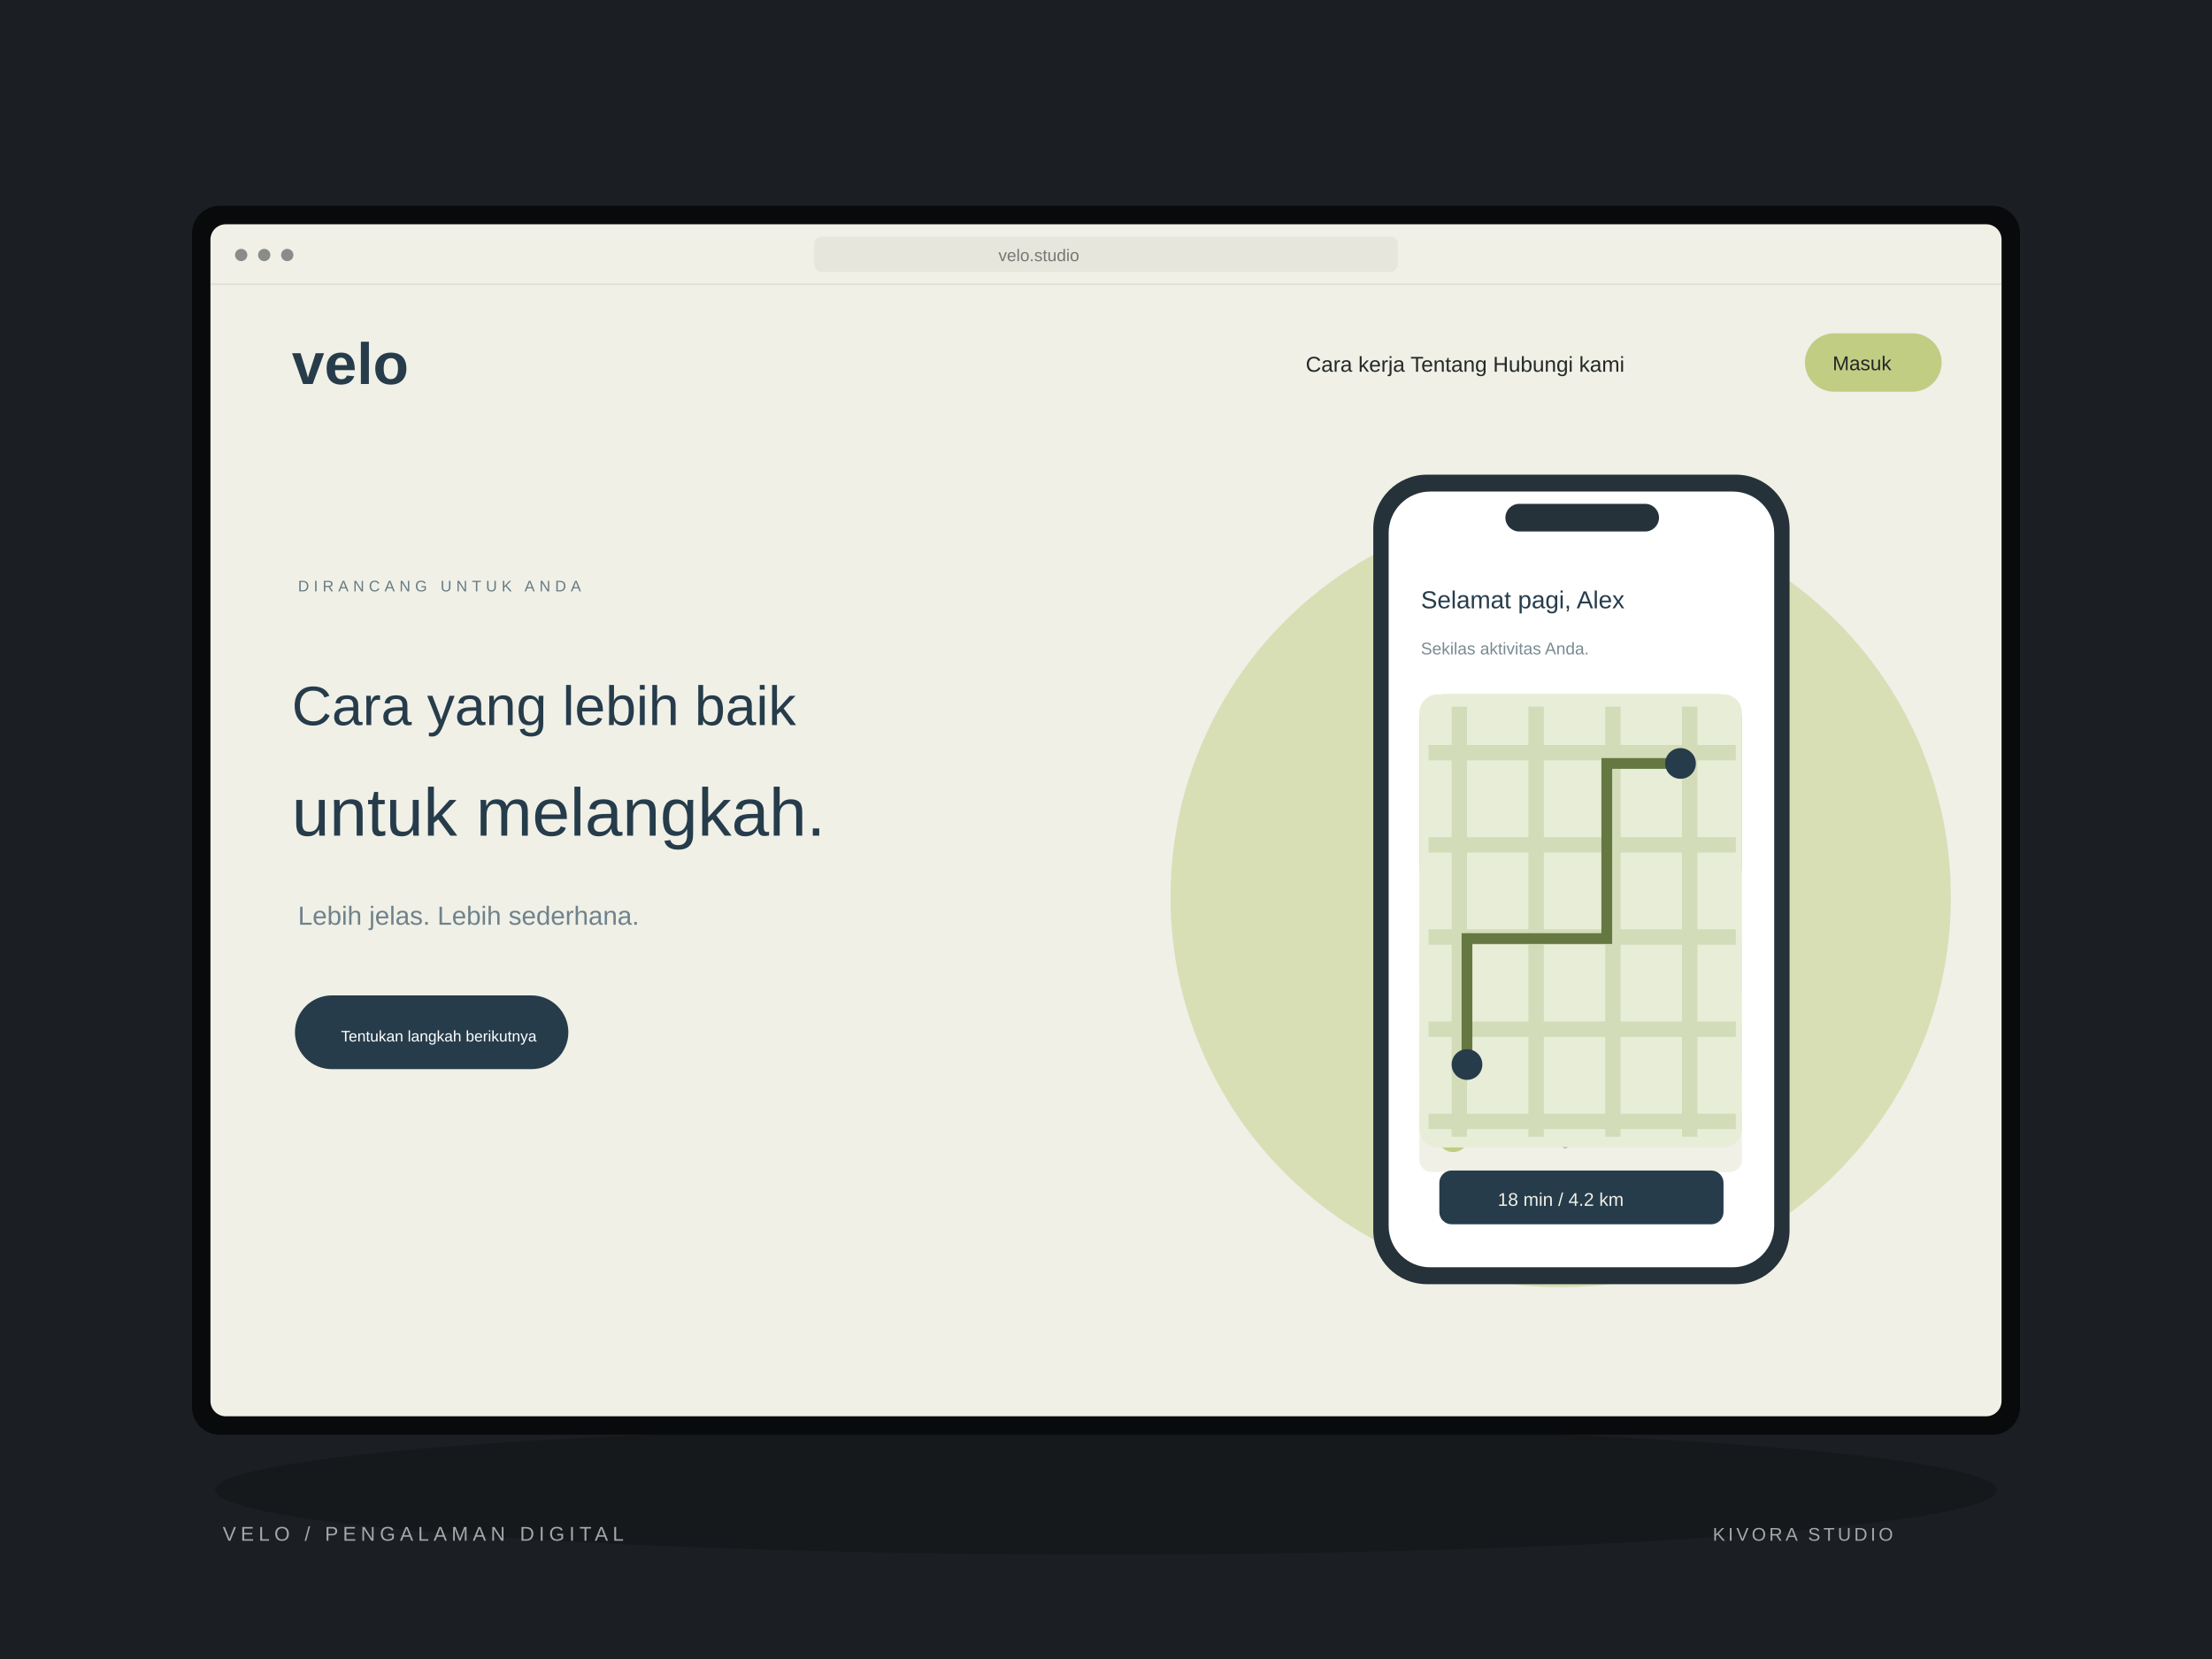
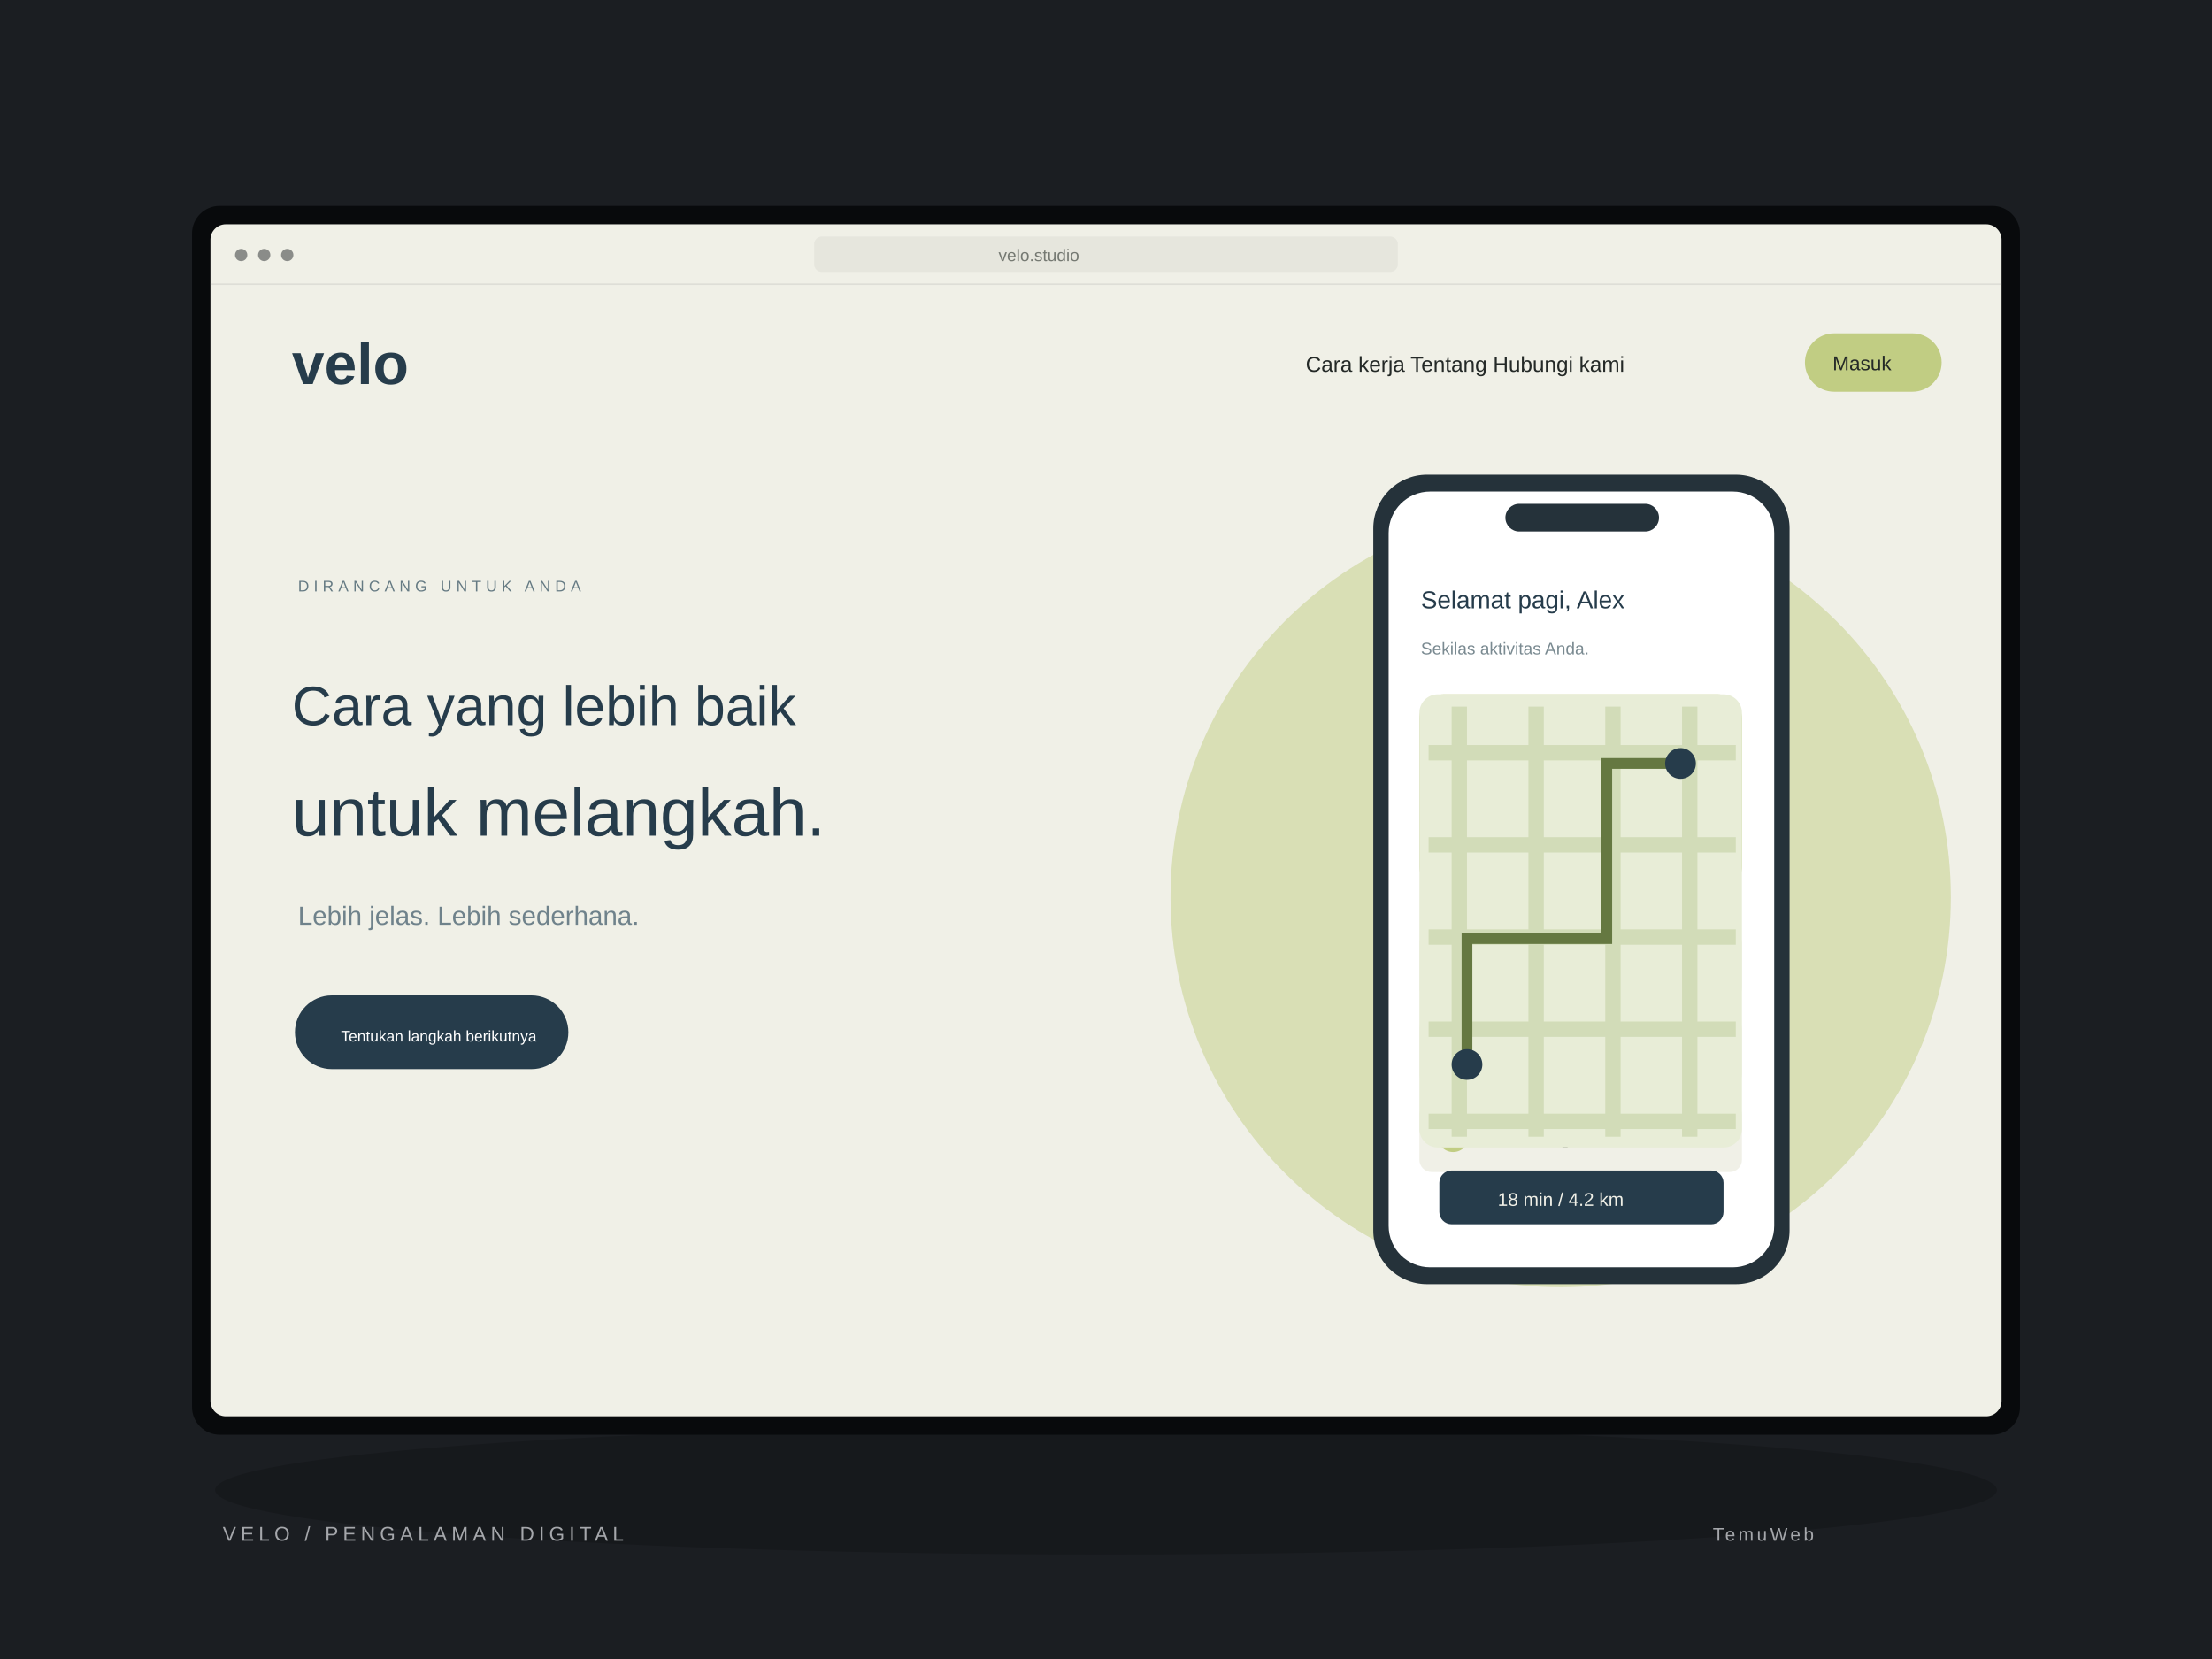
<svg xmlns="http://www.w3.org/2000/svg" width="1440" height="1080" viewBox="0 0 1440 1080">
  <rect width="1440" height="1080" fill="#1b1e22" />
  <ellipse cx="720" cy="970" rx="580" ry="42" fill="#000" opacity=".17" />
  <rect x="125" y="134" width="1190" height="800" rx="18" fill="#080a0c" />
  <rect x="137" y="146" width="1166" height="776" rx="10" fill="#f0f0e7" />
  <path d="M137 185h1166" stroke="#aaa" stroke-opacity=".25" />
  <circle cx="157" cy="166" r="4" fill="#8a8c89" />
  <circle cx="172" cy="166" r="4" fill="#8a8c89" />
  <circle cx="187" cy="166" r="4" fill="#8a8c89" />
  <rect x="530" y="154" width="380" height="23" rx="5" fill="#000" opacity=".045" />
  <text x="650" y="170" font-family="Arial,Helvetica,sans-serif" font-size="11" fill="#757972">velo.studio</text>
  <text x="190" y="250" font-family="Arial,Helvetica,sans-serif" font-size="38" fill="#263c4b" font-weight="bold">velo</text>
  <text x="850" y="242" font-family="Arial,Helvetica,sans-serif" font-size="14" fill="#242927">Cara kerja     Tentang     Hubungi kami</text>
  <rect x="1175" y="217" width="89" height="38" rx="19" fill="#c1cd83" />
  <text x="1193" y="241" font-family="Arial,Helvetica,sans-serif" font-size="13" fill="#242927">Masuk</text>
  <circle cx="1016" cy="584" r="254" fill="#c1cd83" opacity=".5" />
  <text x="194" y="385" font-family="Arial,Helvetica,sans-serif" font-size="10" fill="#657a83" letter-spacing="3">DIRANCANG UNTUK ANDA</text>
  <text x="190" y="472" font-family="Arial,Helvetica,sans-serif" font-size="36" fill="#263c4b">Cara yang lebih baik</text>
  <text x="190" y="544" font-family="Arial,Helvetica,sans-serif" font-size="44" fill="#263c4b">untuk melangkah.</text>
  <text x="194" y="602" font-family="Arial,Helvetica,sans-serif" font-size="17" fill="#6f828b">Lebih jelas. Lebih sederhana.</text>
  <rect x="192" y="648" width="178" height="48" rx="24" fill="#263c4b" />
  <text x="222" y="678" font-family="Arial,Helvetica,sans-serif" font-size="10" fill="#fff">Tentukan langkah berikutnya</text>
  <rect x="894" y="309" width="271" height="527" rx="35" fill="#25323a" />
  <rect x="904" y="320" width="251" height="505" rx="27" fill="#fff" />
  <rect x="980" y="328" width="100" height="18" rx="9" fill="#25323a" />
  <text x="925" y="396" font-family="Arial,Helvetica,sans-serif" font-size="16" fill="#263c4b">Selamat pagi, Alex</text>
  <text x="925" y="426" font-family="Arial,Helvetica,sans-serif" font-size="11" fill="#7a8a91">Sekilas aktivitas Anda.</text>
  <rect x="924" y="452" width="210" height="128" rx="16" fill="#c1cd83" />
  <text x="943" y="483" font-family="Arial,Helvetica,sans-serif" font-size="9" fill="#242927">Langkah berikutnya</text>
  <text x="942" y="524" font-family="Arial,Helvetica,sans-serif" font-size="12" fill="#242927">Keseharian yang lebih terarah</text>
  <text x="942" y="553" font-family="Arial,Helvetica,sans-serif" font-size="10" fill="#242927">Seluruh detail, dalam satu tempat.</text>
  <rect x="924" y="606" width="210" height="45" rx="8" fill="#f0f0e7" />
  <circle cx="946" cy="628" r="10" fill="#c1cd83" />
  <text x="967" y="633" font-family="Arial,Helvetica,sans-serif" font-size="11" fill="#242927">Ringkasan</text>
  <rect x="924" y="662" width="210" height="45" rx="8" fill="#f0f0e7" />
  <circle cx="946" cy="684" r="10" fill="#c1cd83" />
  <text x="967" y="689" font-family="Arial,Helvetica,sans-serif" font-size="11" fill="#242927">Aktivitas Anda</text>
  <rect x="924" y="718" width="210" height="45" rx="8" fill="#f0f0e7" />
  <circle cx="946" cy="740" r="10" fill="#c1cd83" />
  <text x="967" y="745" font-family="Arial,Helvetica,sans-serif" font-size="11" fill="#242927">Mendatang</text>
  <rect x="924" y="452" width="210" height="295" rx="12" fill="#e8edd7" />
  <path d="M950 460v280M1000 460v280M1050 460v280M1100 460v280M930 490h200M930 550h200M930 610h200M930 670h200M930 730h200" stroke="#d2dcb8" stroke-width="10" />
  <path d="M955 693v-82h91v-114h48" fill="none" stroke="#657841" stroke-width="7" />
  <circle cx="955" cy="693" r="10" fill="#263c4b" />
  <circle cx="1094" cy="497" r="10" fill="#263c4b" />
  <rect x="937" y="762" width="185" height="35" rx="8" fill="#263c4b" />
  <text x="975" y="785" font-family="Arial,Helvetica,sans-serif" font-size="12" fill="#f0f0e7">18 min / 4.2 km</text>
  <text x="145" y="1003" font-family="Arial,Helvetica,sans-serif" font-size="13" fill="#a5a7ab" letter-spacing="3">VELO / PENGALAMAN DIGITAL</text>
-   <text x="1115" y="1003" font-family="Arial,Helvetica,sans-serif" font-size="12" fill="#a5a7ab" letter-spacing="2">KIVORA STUDIO</text>
+   <text x="1115" y="1003" font-family="Arial,Helvetica,sans-serif" font-size="12" fill="#a5a7ab" letter-spacing="2">TemuWeb</text>
</svg>
